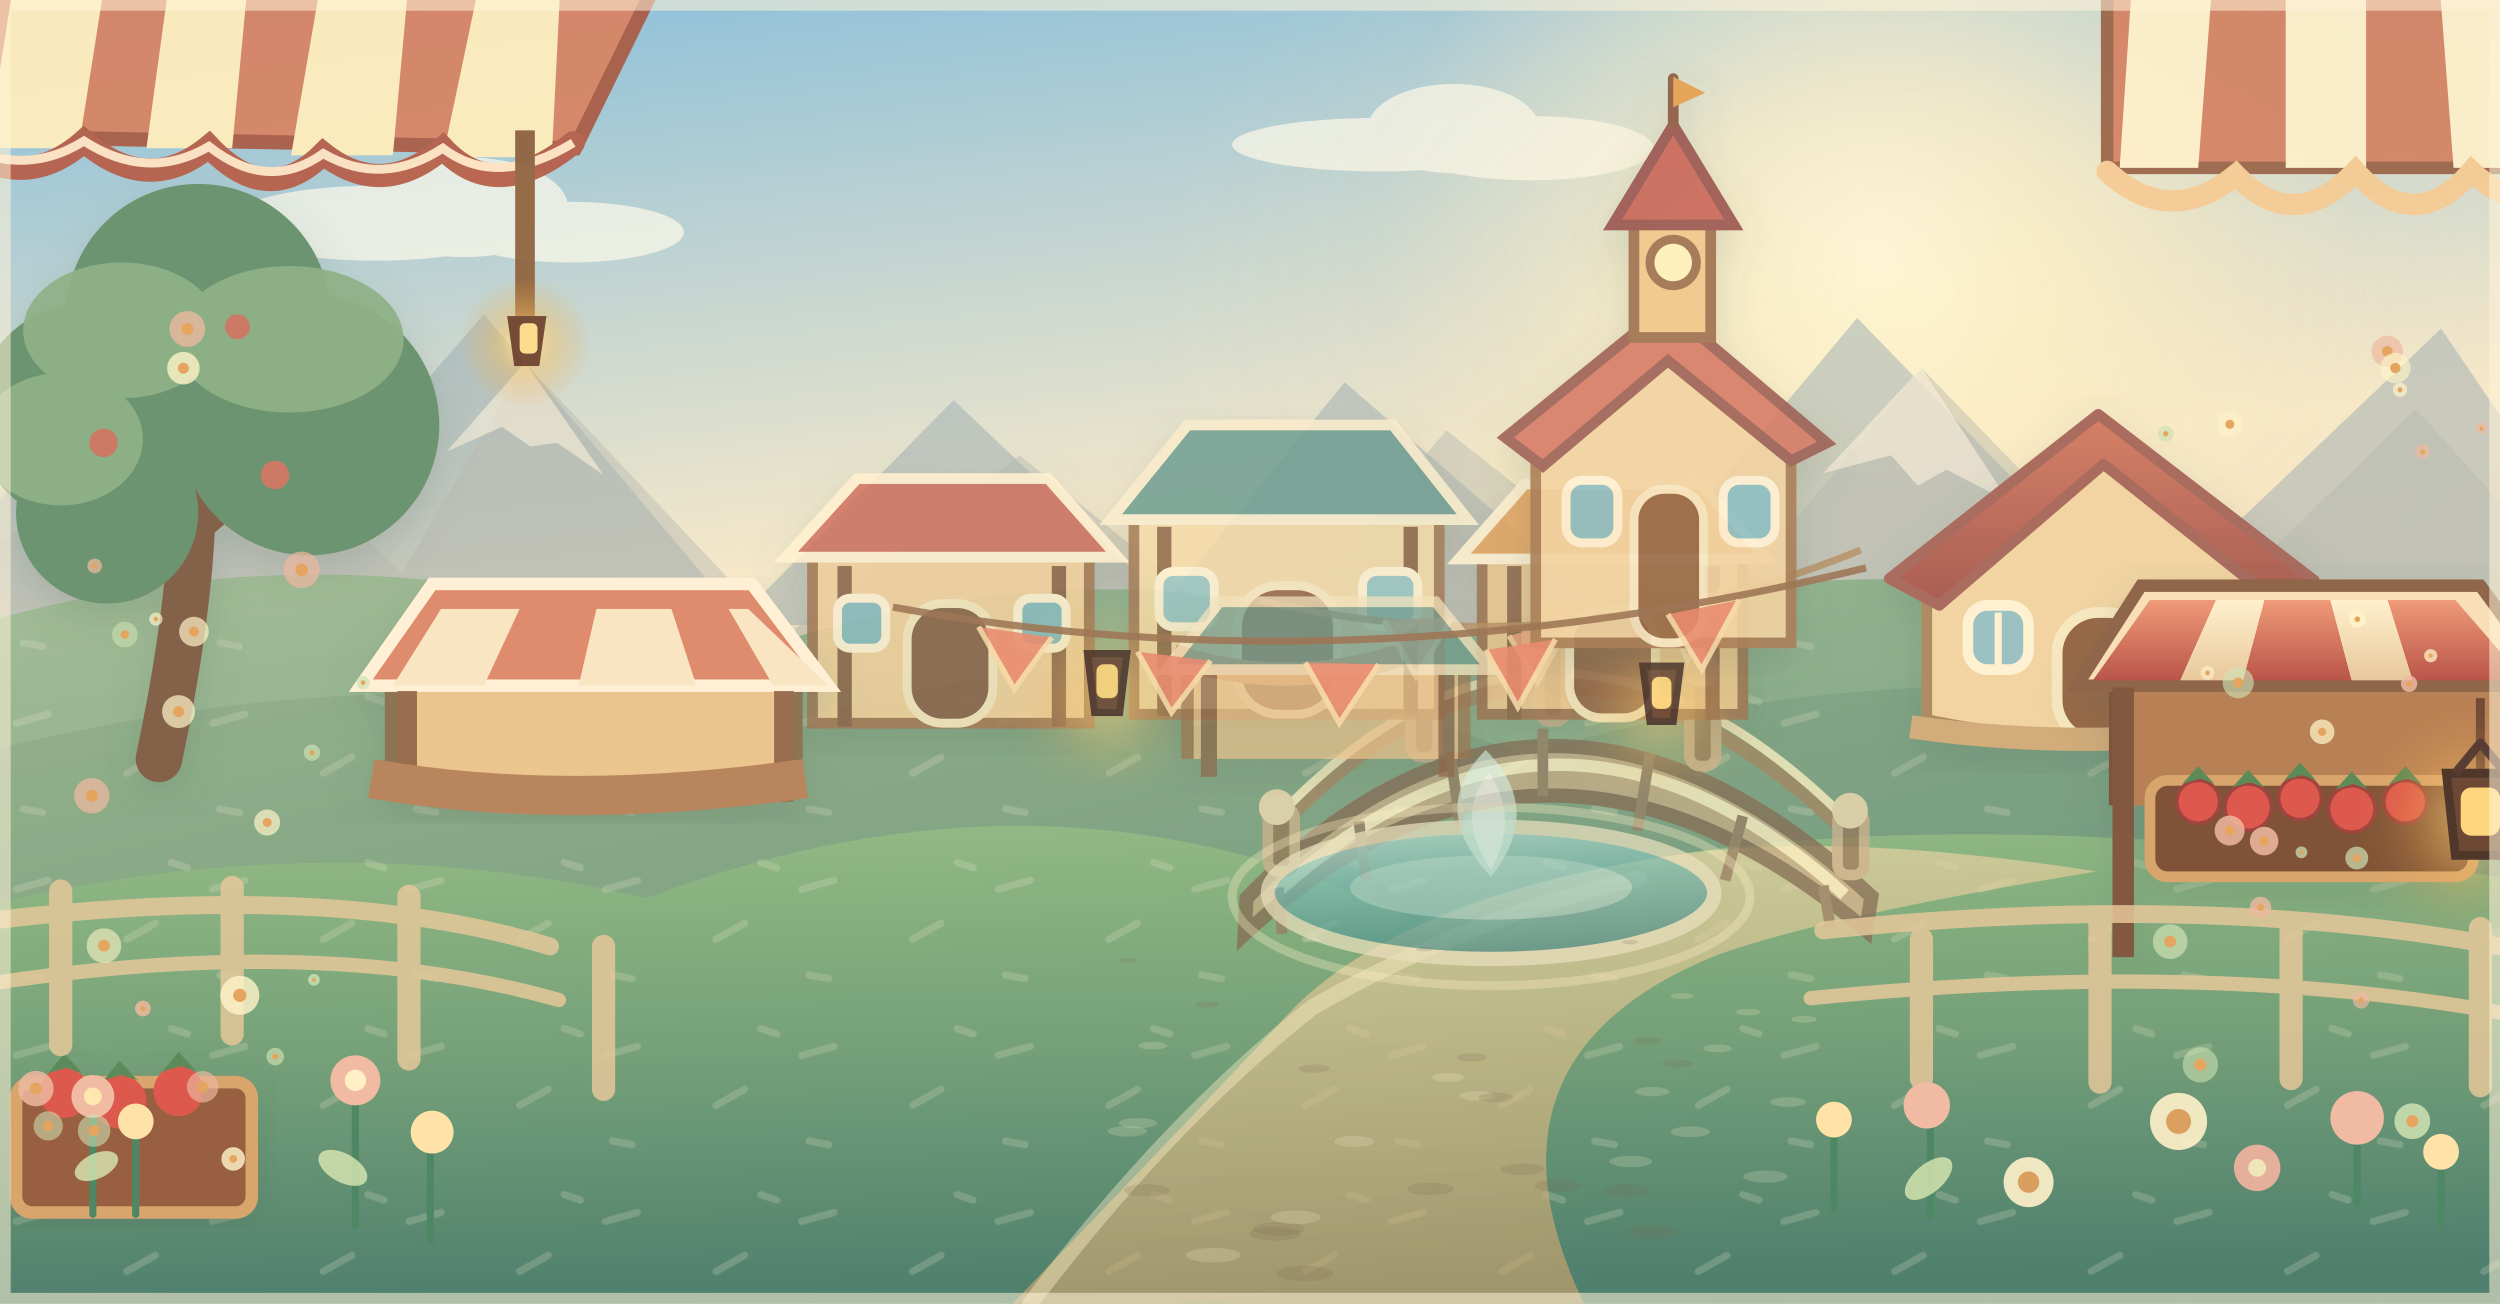
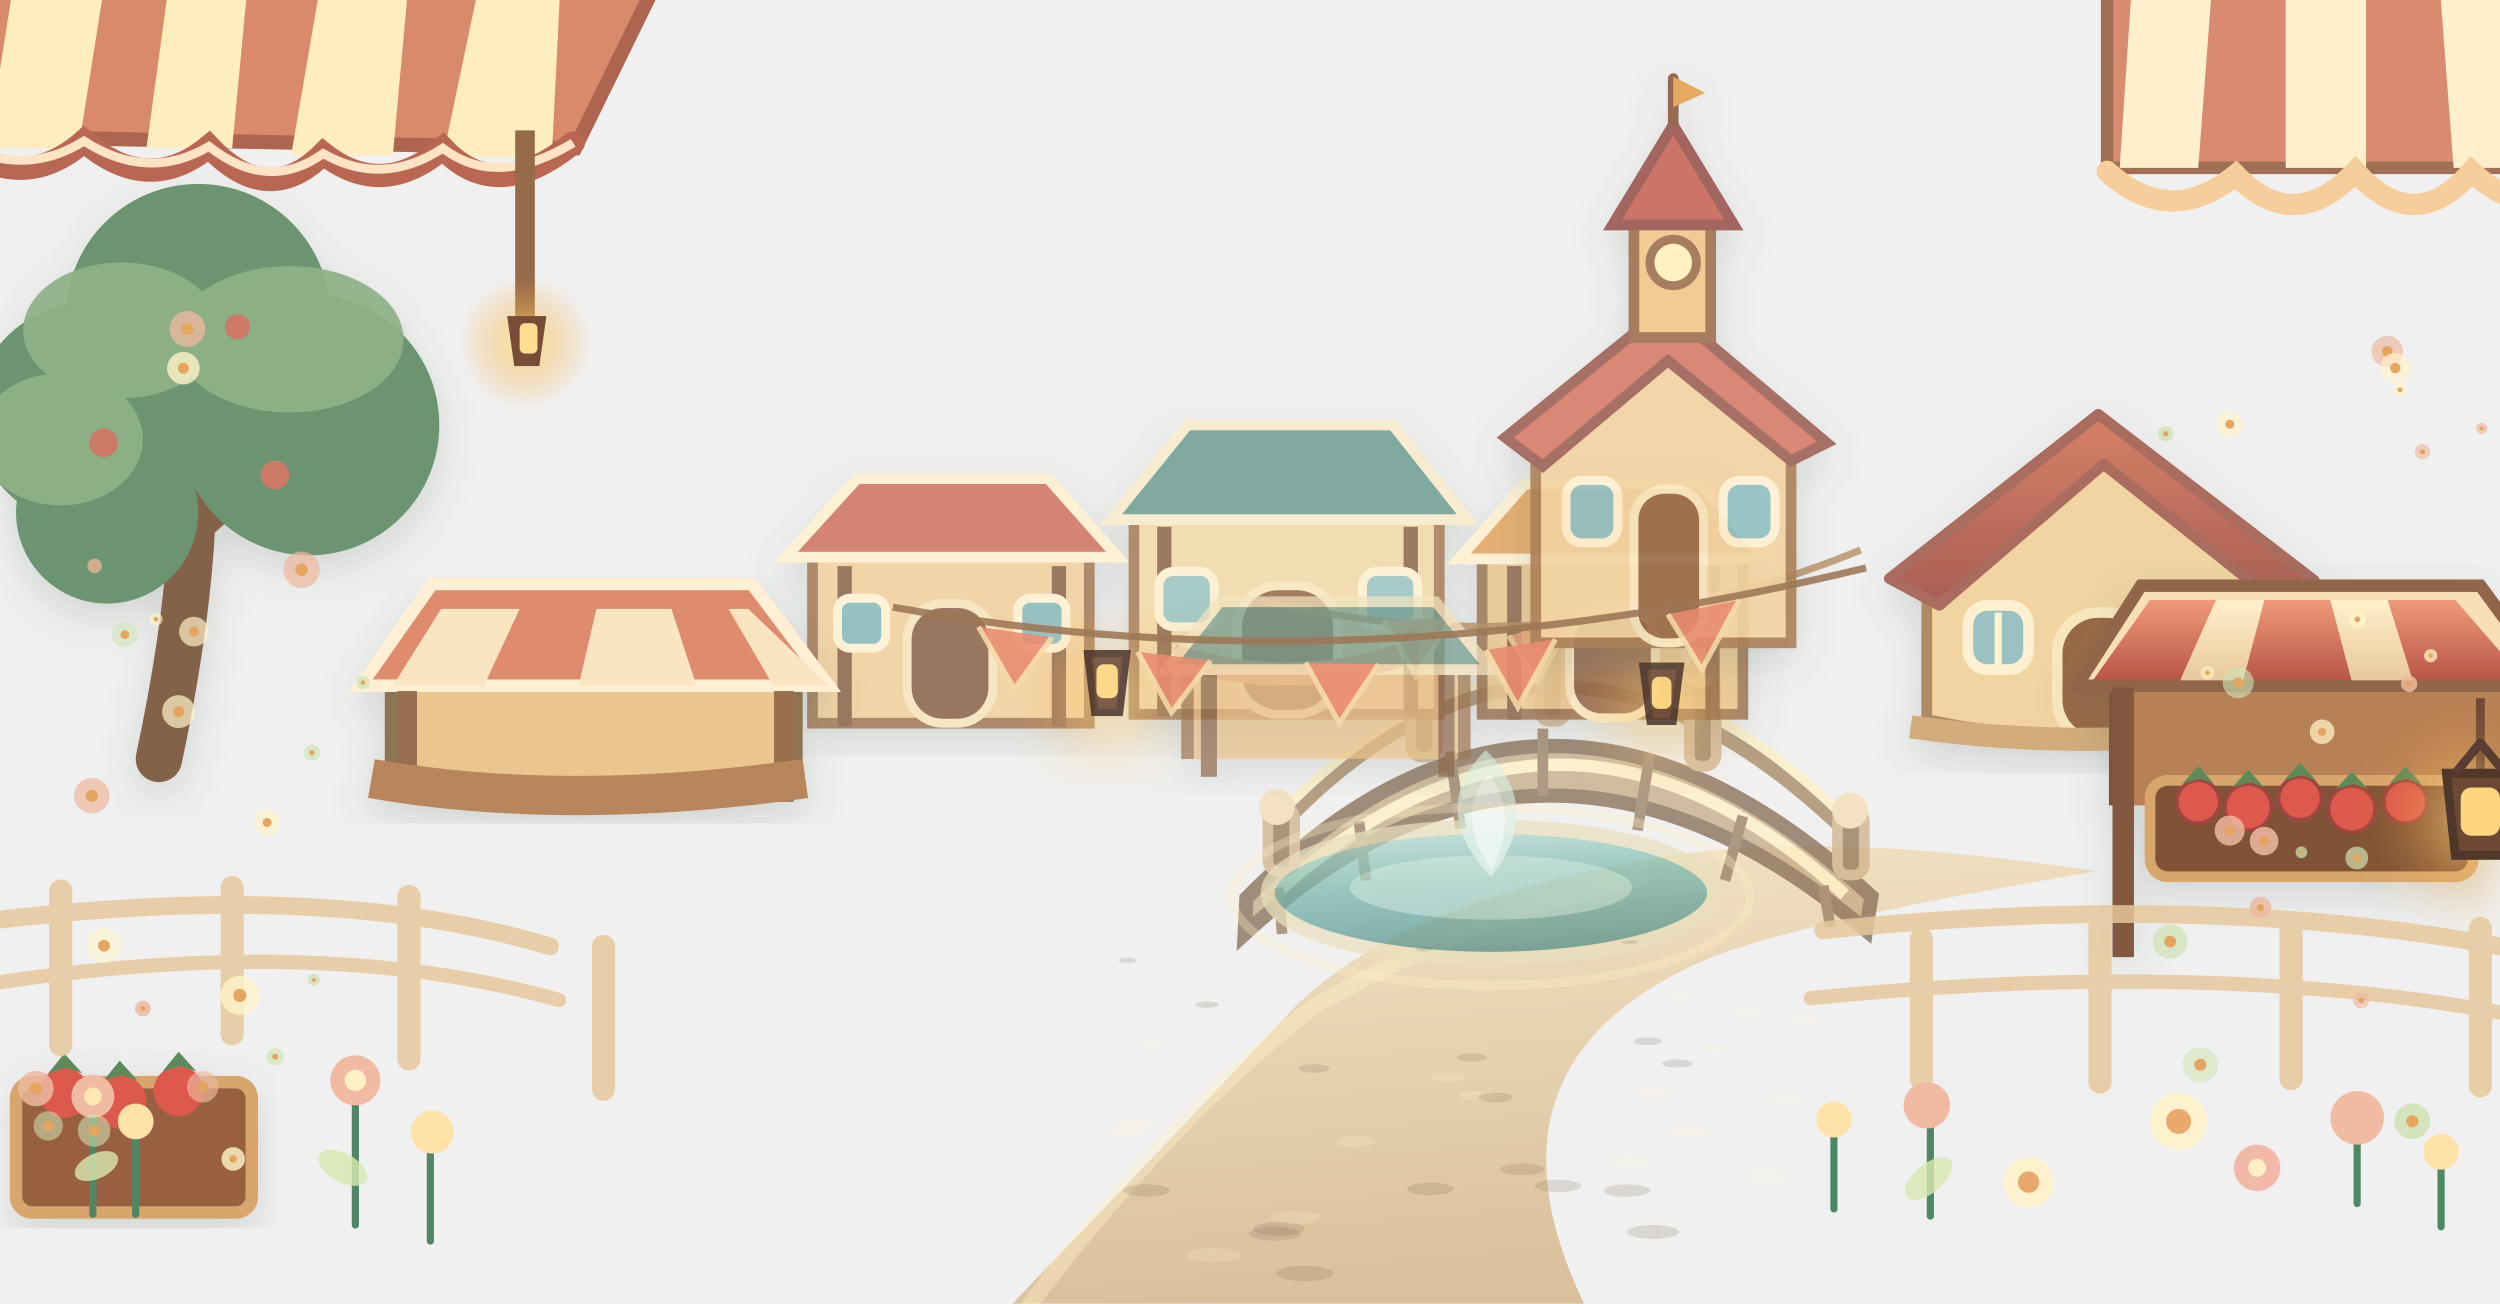
- <svg xmlns="http://www.w3.org/2000/svg" viewBox="0 0 1400 730" role="img" aria-label="Lysere Tallenga-marked med bro, blomster, handelsboder og dybde">
+ <svg xmlns="http://www.w3.org/2000/svg" viewBox="0 0 1400 730" role="img" data-scene-layer="market-overlay" aria-label="Lysere Tallenga-marked med bro, blomster, handelsboder og dybde">
  <defs>
    <linearGradient id="sky" x2=".2" y2="1">
      <stop stop-color="#86bddb" />
      <stop offset=".48" stop-color="#f6e8c9" />
      <stop offset="1" stop-color="#f5d4aa" />
    </linearGradient>
    <radialGradient id="sun">
      <stop stop-color="#fffaf0" stop-opacity=".94" />
      <stop offset=".37" stop-color="#fff2cf" stop-opacity=".65" />
      <stop offset="1" stop-color="#f7eac7" stop-opacity="0" />
    </radialGradient>
    <linearGradient id="hill1" x2=".6" y2="1">
      <stop stop-color="#a2bc96" />
      <stop offset="1" stop-color="#719c7c" />
    </linearGradient>
    <linearGradient id="hill2" x2=".9" y2="1">
      <stop stop-color="#94b18b" />
      <stop offset="1" stop-color="#638f78" />
    </linearGradient>
    <linearGradient id="grass" x2=".1" y2="1">
      <stop stop-color="#94bb85" />
      <stop offset=".5" stop-color="#75a078" />
      <stop offset="1" stop-color="#4f806e" />
    </linearGradient>
    <linearGradient id="path" x2=".2" y2="1">
      <stop stop-color="#f4ddae" />
      <stop offset="1" stop-color="#cda46b" />
    </linearGradient>
    <linearGradient id="roof" x2="0" y2="1">
      <stop stop-color="#d58167" />
      <stop offset="1" stop-color="#a95e53" />
    </linearGradient>
    <linearGradient id="wood" x2="0" y2="1">
      <stop stop-color="#d5ac74" />
      <stop offset="1" stop-color="#9e734b" />
    </linearGradient>
    <filter id="watercolor">
      <feGaussianBlur stdDeviation="3" />
    </filter>
    <filter id="shade">
      <feDropShadow dx="0" dy="8" stdDeviation="11" flood-color="#536b5b" flood-opacity=".20" />
    </filter>
    <pattern id="brush" width="110" height="93" patternUnits="userSpaceOnUse">
      <path d="M9 33l18-5 M71 61l16-9 M13 81l11 2 M96 18l9 3" stroke="#f9efd3" stroke-opacity=".20" stroke-linecap="round" stroke-width="4" />
    </pattern>
    <linearGradient id="awningRed" x2="0" y2="1">
      <stop stop-color="#ef9a78" />
      <stop offset="1" stop-color="#b95549" />
    </linearGradient>
    <linearGradient id="awningCream" x2="0" y2="1">
      <stop stop-color="#fff0cc" />
      <stop offset="1" stop-color="#e8c89c" />
    </linearGradient>
    <radialGradient id="lampGlow">
      <stop stop-color="#fff2a9" stop-opacity=".95" />
      <stop offset=".45" stop-color="#f9bd56" stop-opacity=".42" />
      <stop offset="1" stop-color="#f4a13a" stop-opacity="0" />
    </radialGradient>
    <linearGradient id="water" x2=".2" y2="1">
      <stop stop-color="#bfe2d6" />
      <stop offset=".48" stop-color="#78b7ad" />
      <stop offset="1" stop-color="#4f8d88" />
    </linearGradient>
    <filter id="softGlow">
      <feGaussianBlur stdDeviation="14" />
    </filter>
    <radialGradient id="premiumSun">
      <stop stop-color="#fff3c0" stop-opacity=".75" />
      <stop offset=".47" stop-color="#ffe5b2" stop-opacity=".22" />
      <stop offset="1" stop-color="#fce1b6" stop-opacity="0" />
    </radialGradient>
  </defs>
-   <rect width="1400" height="730" fill="url(#sky)" />
-   <circle cx="1050" cy="145" r="280" fill="url(#sun)" />
-   <g fill="#fffaea" opacity=".69">
-     <ellipse cx="210" cy="125" rx="84" ry="21" />
-     <ellipse cx="260" cy="116" rx="58" ry="28" />
-     <ellipse cx="319" cy="130" rx="64" ry="17" />
-     <ellipse cx="773" cy="81" rx="83" ry="15" />
-     <ellipse cx="814" cy="72" rx="48" ry="25" />
-     <ellipse cx="857" cy="83" rx="69" ry="18" />
-   </g>
-   <ellipse cx="1070" cy="166" rx="430" ry="290" fill="url(#premiumSun)" opacity=".75" />
-   <path d="M945 90L580 575L780 565L1090 175Z" fill="#fff1ba" opacity=".07" />
-   <path d="M1124 105L866 625L1130 620L1190 180Z" fill="#fff0bf" opacity=".06" />
-   <path d="M-60 350L78 188L175 286L271 176L414 346L534 224L653 337L753 214L902 343L1040 178L1200 343L1367 184L1480 350Z" fill="#99a9af" opacity=".48" />
-   <path d="M-75 354L120 222L225 321L294 203L439 357L571 255L705 363L810 241L953 354L1076 206L1222 357L1353 229L1475 365Z" fill="#b7b9b0" opacity=".46" />
-   <path d="M250 253L294 203L338 266L312 248L297 250L281 239Z M1021 265L1076 206L1125 281L1090 263L1074 272L1059 255Z" fill="#fff3dc" opacity=".57" />
-   <path d="M0 346Q210 289 415 366Q635 295 782 364Q1020 288 1400 357V730H0Z" fill="url(#hill1)" />
-   <path d="M-20 424Q220 361 435 409Q640 335 853 423Q1112 345 1420 422V730H-20Z" fill="url(#hill2)" />
-   <path d="M-20 510Q178 460 362 503Q592 416 794 516Q1006 431 1420 494V730H-20Z" fill="url(#grass)" />
-   <rect y="357" width="1400" height="373" fill="url(#brush)" />
  <path d="M567 730Q672 621 725 564Q784 506 919 482Q1014 463 1174 488Q1022 513 961 535Q821 592 887 730Z" fill="url(#path)" opacity=".64" />
  <path d="M577 730Q654 628 735 564Q826 512 918 492" fill="none" stroke="#fff0c9" stroke-opacity=".4" stroke-width="9" stroke-linecap="round" />
  <g transform="translate(715 331)" opacity=".76" aria-hidden="true">
    <path d="M-17 172Q150 2 333 171L330 190Q149 38-18 192Z" fill="#c7ac87" stroke="#866d55" stroke-width="8" />
    <path d="M0 169Q158 25 318 170" fill="none" stroke="#fff0c5" stroke-width="7" />
    <path d="M1 166L3 192M46 129L50 162M97 90L103 133M149 77L149 115M209 91L202 134M261 126L251 162M306 165L310 188" stroke="#987e62" stroke-width="6" />
    <path d="M0 134Q150 -27 318 134" fill="none" stroke="#a68663" stroke-width="8" />
    <path d="M0 127Q154 -35 318 127" fill="none" stroke="#fff0c2" stroke-width="5" />
    <g stroke="#d0b18d" stroke-width="6" fill="#967858">
      <rect x="-5" y="121" width="15" height="36" rx="6" />
      <rect x="75" y="40" width="15" height="53" rx="6" />
      <rect x="147" y="16" width="15" height="57" rx="6" />
      <rect x="231" y="45" width="15" height="53" rx="6" />
      <rect x="314" y="123" width="15" height="36" rx="6" />
    </g>
    <g fill="#f5ddb3">
      <circle cy="121" r="10" />
      <circle cx="82" cy="39" r="10" />
      <circle cx="154" cy="16" r="10" />
      <circle cx="238" cy="44" r="10" />
      <circle cx="321" cy="123" r="10" />
    </g>
  </g>
  <g filter="url(#shade)">
    <path d="M89 425Q117 294 104 213" stroke="#84624a" stroke-width="26" stroke-linecap="round" fill="none" />
    <path d="M101 314Q53 280 41 244M109 298Q165 251 170 225" stroke="#84624a" stroke-width="15" stroke-linecap="round" fill="none" />
    <g fill="#6c9470">
      <circle cx="48" cy="232" r="62" />
      <circle cx="111" cy="177" r="74" />
      <circle cx="173" cy="238" r="73" />
      <circle cx="60" cy="287" r="51" />
    </g>
    <g fill="#8fb187" opacity=".93">
      <ellipse cx="68" cy="185" rx="55" ry="38" />
      <ellipse cx="162" cy="190" rx="64" ry="41" />
      <ellipse cx="34" cy="246" rx="46" ry="37" />
    </g>
    <g fill="#cc7966">
      <circle cx="58" cy="248" r="8" />
      <circle cx="154" cy="266" r="8" />
      <circle cx="133" cy="183" r="7" />
    </g>
  </g>
  <g filter="url(#shade)" transform="translate(1074 263)">
    <path d="M5 140V50L104 -10L200 56V143Q113 162 5 140Z" fill="#f1d4a1" stroke="#ae8b62" stroke-width="6" />
    <path d="M-16 61L101 -31L222 62L198 72L104 -3L12 76Z" fill="url(#roof)" stroke="#a96c5e" stroke-width="6" stroke-linejoin="round" />
    <rect x="78" y="80" width="51" height="72" rx="23" fill="#986946" stroke="#f8e8c0" stroke-width="6" />
    <rect x="28" y="76" width="34" height="36" rx="11" fill="#9bc1c2" stroke="#fff0d2" stroke-width="6" />
    <rect x="147" y="76" width="34" height="36" rx="11" fill="#9bc1c2" stroke="#fff0d2" stroke-width="6" />
    <path d="M45 80v32m119-32v32" stroke="#fff1cd" stroke-width="4" />
    <path d="M-4 144Q98 159 211 142" fill="none" stroke="#d2ac7a" stroke-width="13" />
  </g>
  <g opacity=".86" filter="url(#shade)">
    <g transform="translate(455 250)">
      <path d="M0 155V58H155V155Z" fill="#f1d09b" stroke="#a37855" stroke-width="6" />
      <path d="M-15 62L25 18H132L171 62Z" fill="#cf735f" stroke="#fff0cf" stroke-width="6" />
      <path d="M18 67v90m120-90v90" stroke="#8d6548" stroke-width="8" />
      <rect x="53" y="88" width="48" height="67" rx="20" fill="#8a6348" stroke="#f7e5bd" stroke-width="5" />
      <rect x="14" y="85" width="27" height="28" rx="7" fill="#88b9bc" stroke="#fff1d2" stroke-width="5" />
      <rect x="115" y="85" width="27" height="28" rx="7" fill="#88b9bc" stroke="#fff1d2" stroke-width="5" />
    </g>
    <g transform="translate(635 224)">
      <path d="M0 176V63H171V176Z" fill="#f2d9a7" stroke="#a47c59" stroke-width="6" />
      <path d="M-13 67L30 14H145L187 67Z" fill="#6f9e92" stroke="#f8ebcb" stroke-width="6" />
      <path d="M17 71v106m138-106v106" stroke="#8d674a" stroke-width="8" />
      <rect x="58" y="104" width="56" height="72" rx="23" fill="#966849" stroke="#f8e7bf" stroke-width="5" />
      <rect x="14" y="96" width="31" height="31" rx="8" fill="#9bc5c2" stroke="#fff1d1" stroke-width="5" />
      <rect x="128" y="96" width="31" height="31" rx="8" fill="#9bc5c2" stroke="#fff1d1" stroke-width="5" />
      <path d="M22 143Q85 164 149 143" fill="none" stroke="#df9f75" stroke-width="13" />
    </g>
    <g transform="translate(830 255)">
      <path d="M0 145V55H146V145Z" fill="#eac690" stroke="#9c7552" stroke-width="6" />
      <path d="M-13 58L24 16H122L160 58Z" fill="#e2a55f" stroke="#fff0d0" stroke-width="6" />
      <path d="M18 62v86m111-86v86" stroke="#8d6648" stroke-width="8" />
      <rect x="49" y="86" width="48" height="61" rx="18" fill="#8e6347" stroke="#f7e5bd" stroke-width="5" />
    </g>
  </g>
  <g opacity=".88">
    <circle cx="620" cy="391" r="42" fill="url(#lampGlow)" filter="url(#softGlow)" />
    <path d="M609 366h22l-4 33h-14Z" fill="#6d4935" stroke="#4f372c" stroke-width="4" />
    <rect x="614" y="372" width="12" height="19" rx="4" fill="#ffd67d" />
    <circle cx="930" cy="397" r="39" fill="url(#lampGlow)" filter="url(#softGlow)" />
    <path d="M920 373h21l-4 31h-13Z" fill="#6d4935" stroke="#4f372c" stroke-width="4" />
    <rect x="925" y="379" width="11" height="18" rx="4" fill="#ffd67d" />
  </g>
  <g transform="translate(795 310)" opacity=".82">
    <path d="M-90 26Q80 66 247 -2" fill="none" stroke="#b79166" stroke-width="4" />
    <path d="M-20 37l18 32 20-33M50 46l16 26 19-35M137 29l13 31 19-40" fill="#e6a57d" stroke="#f3d4a2" stroke-width="3" />
  </g>
  <g transform="translate(220 345)" filter="url(#shade)">
    <path d="M0 95V35H225V95" fill="#eac68e" stroke="#8d7452" stroke-width="9" />
    <path d="M-18 39L22 -18L201 -18L244 39Z" fill="#de8c6d" stroke="#fff0d5" stroke-width="7" />
    <path d="M0 39L27 -4H71L51 39Z M104 39L114 -4H156L170 39Z M213 39L188 -4H199L244 39Z" fill="#fae5c2" />
    <path d="M8 42v62m211-62v62" stroke="#986e50" stroke-width="11" />
    <path d="M-12 91Q96 110 231 91" fill="none" stroke="#b9855d" stroke-width="22" />
  </g>
  <g transform="translate(860 105)" filter="url(#shade)" opacity=".9">
    <path d="M0 255V135L74 84L143 137V255Z" fill="#f2d3a2" stroke="#aa8058" stroke-width="6" />
    <path d="M-17 140L73 67L163 143L143 153L74 97L4 156Z" fill="#d67b68" stroke="#9f6257" stroke-width="6" />
    <rect x="55" y="169" width="39" height="86" rx="17" fill="#986946" stroke="#f7e7c2" stroke-width="5" />
    <rect x="17" y="164" width="29" height="35" rx="9" fill="#8ebfc1" stroke="#fff1d4" stroke-width="5" />
    <rect x="105" y="164" width="29" height="35" rx="9" fill="#8ebfc1" stroke="#fff1d4" stroke-width="5" />
    <path d="M55 84V18L77 -22L98 18V84Z" fill="#f0c789" stroke="#9e704f" stroke-width="6" />
    <path d="M43 21L77 -35L111 21Z" fill="#c86659" stroke="#99554f" stroke-width="6" />
    <circle cx="77" cy="42" r="13" fill="#fff1bd" stroke="#9e704f" stroke-width="5" />
    <path d="M77 -36v-25" stroke="#8e5a41" stroke-width="6" stroke-linecap="round" />
    <path d="M77 -62l18 9-18 8Z" fill="#e5a04f" />
  </g>
  <g transform="translate(665 345)" opacity=".72" filter="url(#shade)">
    <path d="M0 80V28h155v52" fill="#e8bf89" stroke="#9b7551" stroke-width="7" />
    <path d="M-12 30L18 -8h121l31 38Z" fill="#6f9a8d" stroke="#f3e2bd" stroke-width="6" />
    <path d="M12 33v57m133-57v57" stroke="#8c6648" stroke-width="9" />
  </g>
  <g opacity=".72">
    <ellipse cx="835" cy="500" rx="125" ry="37" fill="url(#water)" stroke="#e9dfbc" stroke-width="8" />
    <ellipse cx="835" cy="497" rx="79" ry="18" fill="#d9eee2" opacity=".45" />
    <path d="M835 491Q799 453 832 420Q865 453 835 491Z" fill="#d8f2e6" opacity=".82" />
    <path d="M835 487Q814 456 834 433Q851 458 835 487Z" fill="#ffffff" opacity=".55" />
    <ellipse cx="835" cy="502" rx="145" ry="50" fill="none" stroke="#fff0c6" stroke-width="5" opacity=".45" />
  </g>
  <g opacity=".88">
    <path d="M500 340Q760 387 1045 318" fill="none" stroke="#9d7655" stroke-width="4" />
    <path d="M548 351l20 35 21-29M637 365l19 34 22-29M731 371l19 34 22-33M832 364l18 32 21-38M934 344l19 31 21-39" fill="#e98b6f" stroke="#f7d8a8" stroke-width="3" />
  </g>
  <g transform="translate(1160 333)" filter="url(#shade)">
    <path d="M26 118V42H246V118" fill="#b88155" stroke="#7d553d" stroke-width="10" />
    <path d="M3 51L39 -5H229L270 51Z" fill="#f8dfb7" stroke="#8f664a" stroke-width="7" />
    <path d="M12 48L44 3H81L61 48Z M96 48L108 3H145L157 48Z M191 48L177 3H215L254 48Z" fill="url(#awningRed)" />
    <path d="M61 48L81 3H108L96 48Z M157 48L145 3H177L191 48Z" fill="url(#awningCream)" />
    <path d="M29 52v151m218-151v151" stroke="#82583f" stroke-width="12" />
    <rect x="44" y="104" width="181" height="54" rx="10" fill="#805337" stroke="#d8a56d" stroke-width="6" />
    <g fill="#dd594d" stroke="#9f443f" stroke-width="2">
      <circle cx="71" cy="116" r="12" />
      <circle cx="99" cy="119" r="13" />
      <circle cx="128" cy="114" r="12" />
      <circle cx="157" cy="120" r="13" />
      <circle cx="187" cy="116" r="12" />
    </g>
    <g fill="#5d8b58">
      <path d="M62 106l9-10 9 10-8-3Z" />
      <path d="M90 108l9-10 9 10-8-3Z" />
      <path d="M119 104l9-10 9 10-8-3Z" />
      <path d="M148 109l9-10 9 10-8-3Z" />
      <path d="M178 106l9-10 9 10-8-3Z" />
    </g>
    <path d="M229 58v54" stroke="#6e4936" stroke-width="5" />
    <circle cx="229" cy="126" r="56" fill="url(#lampGlow)" filter="url(#softGlow)" />
    <path d="M210 100h38l-5 46h-28Z" fill="#6d4935" stroke="#4f372c" stroke-width="5" />
    <rect x="218" y="108" width="22" height="27" rx="6" fill="#ffd67d" />
    <path d="M215 100l14-17 14 17" fill="none" stroke="#5a3e30" stroke-width="5" stroke-linejoin="round" />
  </g>
  <g transform="translate(9 563)" filter="url(#shade)">
    <rect x="0" y="43" width="132" height="73" rx="9" fill="#98603f" stroke="#d8a56d" stroke-width="7" />
    <g fill="#dd594d">
      <circle cx="27" cy="49" r="14" />
      <circle cx="58" cy="54" r="15" />
      <circle cx="91" cy="48" r="14" />
    </g>
    <g fill="#5c8a5a">
      <path d="M18 38l9-11 10 11-9-3Z" />
      <path d="M49 42l9-11 10 11-9-3Z" />
      <path d="M82 37l9-11 10 11-9-3Z" />
    </g>
  </g>
  <g opacity=".9">
    <circle cx="1220" cy="628" r="16" fill="#fff1ca" />
    <circle cx="1220" cy="628" r="7" fill="#e8a15d" />
    <circle cx="1264" cy="654" r="13" fill="#f3b3a0" />
    <circle cx="1264" cy="654" r="5" fill="#fff0bf" />
    <circle cx="1136" cy="662" r="14" fill="#fff1ca" />
    <circle cx="1136" cy="662" r="6" fill="#e8a15d" />
  </g>
  <g stroke="#e7c89a" fill="none" stroke-linecap="round" opacity=".83">
    <path d="M0 515Q186 493 308 530M1021 521Q1233 499 1400 530" stroke-width="10" />
    <path d="M0 550Q182 523 313 560M1014 559Q1233 537 1400 567" stroke-width="8" />
    <path d="M34 499v86m96-88v82m99-77v91m109-63v80m738-84v78m100-88v90m107-87v85m106-84v88" stroke-width="13" />
  </g>
  <g stroke="#4d8764" stroke-width="4" stroke-linecap="round">
    <path d="M52 680v-65m24 65v-50m123 56v-75m42 84v-57m786 39v-50m54 54v-60m239 53v-51m47 64v-42" />
  </g>
  <g fill="#f1baa3">
    <circle cx="52" cy="614" r="12" />
    <circle cx="52" cy="614" r="5" fill="#ffe7b0" />
    <circle cx="199" cy="605" r="14" />
    <circle cx="199" cy="605" r="6" fill="#fff0c6" />
    <circle cx="1079" cy="619" r="13" />
    <circle cx="1320" cy="626" r="15" />
  </g>
  <g fill="#ffe2a8">
    <circle cx="76" cy="628" r="10" />
    <circle cx="242" cy="634" r="12" />
    <circle cx="1027" cy="627" r="10" />
    <circle cx="1367" cy="645" r="10" />
  </g>
  <g fill="#dae8b2" opacity=".8">
    <ellipse cx="54" cy="653" rx="13" ry="7" transform="rotate(-25 54 653)" />
    <ellipse cx="192" cy="654" rx="15" ry="8" transform="rotate(29 192 654)" />
    <ellipse cx="1080" cy="660" rx="16" ry="8" transform="rotate(-40 1080 660)" />
  </g>
  <g opacity=".94" pointer-events="none">
    <path d="M-34 -15H370L322 83L-30 76Z" fill="#d88463" stroke="#a95c46" stroke-width="8" />
    <path d="M8 -12H59L44 83H-7ZM95 -12H139L130 83H82ZM180 -12H229L220 87H163ZM269 -12H314L309 88H248Z" fill="#ffedbb" />
    <path d="M-28 78Q12 110 47 79Q83 110 117 82Q150 117 181 86Q214 112 248 83Q278 115 321 80" fill="none" stroke="#b65f48" stroke-width="13" stroke-linecap="round" />
    <path d="M-28 78Q12 101 47 79Q83 102 117 82Q150 108 181 86Q214 105 248 83Q278 106 321 80" fill="none" stroke="#ffe2c1" stroke-width="5" />
    <path d="M294 73V203" stroke="#91633f" stroke-width="11" />
    <circle cx="294" cy="192" r="37" fill="url(#lampGlow)" />
    <path d="M284 177h22l-4 28h-14Z" fill="#70432c" />
    <rect x="291" y="181" width="10" height="17" rx="3" fill="#ffdd89" />
  </g>
  <g transform="translate(1180 -13)" opacity=".9" pointer-events="none">
    <path d="M0 0h290v107H0Z" fill="#d57f5f" stroke="#986044" stroke-width="7" />
    <path d="M14 2h45L51 107H7ZM100 2h45v105h-45ZM186 2h45l8 105h-45ZM269 2h40v105h-40Z" fill="#fff0c9" />
    <path d="M0 109Q35 141 72 111Q105 145 139 109Q172 146 204 109Q243 145 286 111" fill="none" stroke="#f6ca91" stroke-width="12" stroke-linecap="round" />
  </g>
  <g aria-hidden="true" pointer-events="none">
    <circle cx="58.2" cy="529.6" r="9.7" fill="#fff4c8" opacity="0.58" />
    <circle cx="58.2" cy="529.6" r="3.3" fill="#e6a55f" />
    <circle cx="1336.9" cy="196.8" r="8.8" fill="#edb9a0" opacity="0.70" />
    <circle cx="1336.9" cy="196.8" r="3.0" fill="#e6a55f" />
    <circle cx="175.8" cy="548.7" r="3.3" fill="#cfe2b4" opacity="0.79" />
    <circle cx="175.8" cy="548.7" r="1.1" fill="#e6a55f" />
    <circle cx="1341.4" cy="206.1" r="8.5" fill="#fff4c8" opacity="0.63" />
    <circle cx="1341.4" cy="206.1" r="2.9" fill="#e6a55f" />
    <circle cx="113.5" cy="608.6" r="8.8" fill="#edb9a0" opacity="0.66" />
    <circle cx="113.5" cy="608.6" r="3.0" fill="#e6a55f" />
    <circle cx="1350.9" cy="627.9" r="10.0" fill="#cfe2b4" opacity="0.85" />
    <circle cx="1350.9" cy="627.9" r="3.4" fill="#e6a55f" />
    <circle cx="102.7" cy="206.2" r="9.1" fill="#fff4c8" opacity="0.79" />
    <circle cx="102.7" cy="206.2" r="3.1" fill="#e6a55f" />
    <circle cx="1248.6" cy="465.1" r="8.4" fill="#edb9a0" opacity="0.84" />
    <circle cx="1248.6" cy="465.1" r="2.8" fill="#e6a55f" />
    <circle cx="203.3" cy="382.3" r="3.7" fill="#cfe2b4" opacity="0.77" />
    <circle cx="203.3" cy="382.3" r="1.3" fill="#e6a55f" />
    <circle cx="1236.2" cy="376.8" r="3.9" fill="#fff4c8" opacity="0.60" />
    <circle cx="1236.2" cy="376.8" r="1.3" fill="#e6a55f" />
    <circle cx="20.1" cy="609.6" r="9.9" fill="#edb9a0" opacity="0.85" />
    <circle cx="20.1" cy="609.6" r="3.4" fill="#e6a55f" />
    <circle cx="1212.8" cy="242.9" r="4.4" fill="#cfe2b4" opacity="0.75" />
    <circle cx="1212.8" cy="242.9" r="1.5" fill="#e6a55f" />
    <circle cx="130.6" cy="649.0" r="6.6" fill="#fff4c8" opacity="0.81" />
    <circle cx="130.6" cy="649.0" r="2.2" fill="#e6a55f" />
    <circle cx="1356.6" cy="253.0" r="4.3" fill="#edb9a0" opacity="0.63" />
    <circle cx="1356.6" cy="253.0" r="1.5" fill="#e6a55f" />
    <circle cx="27.0" cy="630.5" r="8.2" fill="#cfe2b4" opacity="0.56" />
    <circle cx="27.0" cy="630.5" r="2.8" fill="#e6a55f" />
    <circle cx="1344.0" cy="218.3" r="4.0" fill="#fff4c8" opacity="0.67" />
    <circle cx="1344.0" cy="218.3" r="1.4" fill="#e6a55f" />
    <circle cx="168.9" cy="319.1" r="10.2" fill="#edb9a0" opacity="0.71" />
    <circle cx="168.9" cy="319.1" r="3.5" fill="#e6a55f" />
    <circle cx="1319.8" cy="480.5" r="6.4" fill="#cfe2b4" opacity="0.69" />
    <circle cx="1319.8" cy="480.5" r="2.2" fill="#e6a55f" />
    <circle cx="149.6" cy="460.6" r="7.3" fill="#fff4c8" opacity="0.69" />
    <circle cx="149.6" cy="460.6" r="2.5" fill="#e6a55f" />
    <circle cx="1322.2" cy="560.2" r="4.6" fill="#edb9a0" opacity="0.67" />
    <circle cx="1322.2" cy="560.2" r="1.6" fill="#e6a55f" />
    <circle cx="174.7" cy="421.5" r="4.6" fill="#cfe2b4" opacity="0.66" />
    <circle cx="174.7" cy="421.5" r="1.5" fill="#e6a55f" />
    <circle cx="1361.2" cy="367.2" r="3.7" fill="#fff4c8" opacity="0.74" />
    <circle cx="1361.2" cy="367.2" r="1.2" fill="#e6a55f" />
    <circle cx="53.0" cy="316.9" r="4.1" fill="#edb9a0" opacity="0.73" />
    <circle cx="53.0" cy="316.9" r="1.4" fill="#e6a55f" />
    <circle cx="1232.2" cy="596.3" r="9.9" fill="#cfe2b4" opacity="0.57" />
    <circle cx="1232.2" cy="596.3" r="3.4" fill="#e6a55f" />
    <circle cx="100.0" cy="398.5" r="9.2" fill="#fff4c8" opacity="0.71" />
    <circle cx="100.0" cy="398.5" r="3.1" fill="#e6a55f" />
    <circle cx="1349.1" cy="382.9" r="4.6" fill="#edb9a0" opacity="0.85" />
    <circle cx="1349.1" cy="382.9" r="1.6" fill="#e6a55f" />
    <circle cx="154.1" cy="591.7" r="4.9" fill="#cfe2b4" opacity="0.65" />
    <circle cx="154.1" cy="591.7" r="1.7" fill="#e6a55f" />
    <circle cx="1300.4" cy="409.8" r="6.9" fill="#fff4c8" opacity="0.73" />
    <circle cx="1300.4" cy="409.8" r="2.3" fill="#e6a55f" />
    <circle cx="104.9" cy="184.2" r="10.0" fill="#edb9a0" opacity="0.78" />
    <circle cx="104.9" cy="184.2" r="3.4" fill="#e6a55f" />
    <circle cx="1253.4" cy="382.3" r="8.7" fill="#cfe2b4" opacity="0.62" />
    <circle cx="1253.4" cy="382.3" r="2.9" fill="#e6a55f" />
    <circle cx="134.3" cy="557.4" r="10.9" fill="#fff4c8" opacity="0.80" />
    <circle cx="134.3" cy="557.4" r="3.7" fill="#e6a55f" />
    <circle cx="1265.9" cy="508.2" r="6.0" fill="#edb9a0" opacity="0.82" />
    <circle cx="1265.9" cy="508.2" r="2.0" fill="#e6a55f" />
    <circle cx="69.9" cy="355.4" r="7.2" fill="#cfe2b4" opacity="0.57" />
    <circle cx="69.9" cy="355.4" r="2.4" fill="#e6a55f" />
    <circle cx="1248.7" cy="237.6" r="7.3" fill="#fff4c8" opacity="0.56" />
    <circle cx="1248.7" cy="237.6" r="2.5" fill="#e6a55f" />
    <circle cx="51.4" cy="445.6" r="9.9" fill="#edb9a0" opacity="0.74" />
    <circle cx="51.4" cy="445.6" r="3.4" fill="#e6a55f" />
    <circle cx="1215.3" cy="527.3" r="9.7" fill="#cfe2b4" opacity="0.69" />
    <circle cx="1215.3" cy="527.3" r="3.3" fill="#e6a55f" />
    <circle cx="108.6" cy="353.7" r="8.3" fill="#fff4c8" opacity="0.69" />
    <circle cx="108.6" cy="353.7" r="2.8" fill="#e6a55f" />
    <circle cx="1267.9" cy="471.0" r="8.0" fill="#edb9a0" opacity="0.86" />
    <circle cx="1267.9" cy="471.0" r="2.7" fill="#e6a55f" />
    <circle cx="52.7" cy="633.1" r="9.1" fill="#cfe2b4" opacity="0.57" />
    <circle cx="52.7" cy="633.1" r="3.1" fill="#e6a55f" />
    <circle cx="1320.1" cy="346.8" r="4.7" fill="#fff4c8" opacity="0.86" />
    <circle cx="1320.1" cy="346.8" r="1.6" fill="#e6a55f" />
    <circle cx="80.0" cy="564.8" r="4.4" fill="#edb9a0" opacity="0.85" />
    <circle cx="80.0" cy="564.8" r="1.5" fill="#e6a55f" />
    <circle cx="1288.8" cy="477.3" r="3.3" fill="#cfe2b4" opacity="0.72" />
    <circle cx="1288.8" cy="477.3" r="1.1" fill="#e6a55f" />
    <circle cx="87.3" cy="346.7" r="3.7" fill="#fff4c8" opacity="0.67" />
    <circle cx="87.3" cy="346.7" r="1.3" fill="#e6a55f" />
    <circle cx="1389.7" cy="239.9" r="3.2" fill="#edb9a0" opacity="0.70" />
    <circle cx="1389.7" cy="239.9" r="1.1" fill="#e6a55f" />
    <ellipse cx="801.1" cy="665.8" rx="13.0" ry="3.5" fill="#79654e" opacity=".19" />
    <ellipse cx="1010.2" cy="570.8" rx="7.1" ry="1.9" fill="#fff3d1" opacity=".19" />
    <ellipse cx="713.9" cy="690.9" rx="14.5" ry="3.9" fill="#79654e" opacity=".19" />
    <ellipse cx="1001.3" cy="617.2" rx="10.0" ry="2.7" fill="#fff3d1" opacity=".19" />
    <ellipse cx="631.4" cy="537.8" rx="5.1" ry="1.4" fill="#79654e" opacity=".19" />
    <ellipse cx="925.3" cy="611.3" rx="9.6" ry="2.6" fill="#fff3d1" opacity=".19" />
    <ellipse cx="911.1" cy="666.7" rx="13.0" ry="3.5" fill="#79654e" opacity=".19" />
    <ellipse cx="988.7" cy="658.9" rx="12.5" ry="3.4" fill="#fff3d1" opacity=".19" />
    <ellipse cx="716.1" cy="688.2" rx="14.4" ry="3.9" fill="#79654e" opacity=".19" />
    <ellipse cx="631.3" cy="633.5" rx="11.0" ry="3.0" fill="#fff3d1" opacity=".19" />
    <ellipse cx="939.3" cy="595.6" rx="8.6" ry="2.3" fill="#79654e" opacity=".19" />
    <ellipse cx="941.9" cy="557.8" rx="6.3" ry="1.7" fill="#fff3d1" opacity=".19" />
    <ellipse cx="872.4" cy="664.1" rx="12.9" ry="3.5" fill="#79654e" opacity=".19" />
    <ellipse cx="758.4" cy="639.2" rx="11.3" ry="3.1" fill="#fff3d1" opacity=".19" />
    <ellipse cx="824.1" cy="592.2" rx="8.4" ry="2.3" fill="#79654e" opacity=".19" />
    <ellipse cx="961.8" cy="587.1" rx="8.1" ry="2.2" fill="#fff3d1" opacity=".19" />
    <ellipse cx="852.5" cy="654.8" rx="12.3" ry="3.3" fill="#79654e" opacity=".19" />
    <ellipse cx="827.0" cy="613.6" rx="9.8" ry="2.6" fill="#fff3d1" opacity=".19" />
    <ellipse cx="642.2" cy="666.7" rx="13.0" ry="3.5" fill="#79654e" opacity=".19" />
    <ellipse cx="735.1" cy="526.4" rx="4.4" ry="1.2" fill="#fff3d1" opacity=".19" />
    <ellipse cx="735.8" cy="598.4" rx="8.8" ry="2.4" fill="#79654e" opacity=".19" />
    <ellipse cx="645.5" cy="585.6" rx="8.0" ry="2.2" fill="#fff3d1" opacity=".19" />
    <ellipse cx="925.8" cy="689.9" rx="14.5" ry="3.9" fill="#79654e" opacity=".19" />
    <ellipse cx="637.3" cy="629.0" rx="10.7" ry="2.9" fill="#fff3d1" opacity=".19" />
    <ellipse cx="730.8" cy="713.2" rx="15.9" ry="4.3" fill="#79654e" opacity=".19" />
    <ellipse cx="913.2" cy="650.4" rx="12.0" ry="3.2" fill="#fff3d1" opacity=".19" />
    <ellipse cx="837.5" cy="614.6" rx="9.8" ry="2.7" fill="#79654e" opacity=".19" />
    <ellipse cx="810.9" cy="603.4" rx="9.1" ry="2.5" fill="#fff3d1" opacity=".19" />
    <ellipse cx="797.7" cy="531.5" rx="4.7" ry="1.3" fill="#79654e" opacity=".19" />
    <ellipse cx="979.1" cy="566.8" rx="6.9" ry="1.9" fill="#fff3d1" opacity=".19" />
    <ellipse cx="676.0" cy="562.6" rx="6.6" ry="1.8" fill="#79654e" opacity=".19" />
    <ellipse cx="679.4" cy="702.9" rx="15.3" ry="4.1" fill="#fff3d1" opacity=".19" />
    <ellipse cx="912.7" cy="527.6" rx="4.5" ry="1.2" fill="#79654e" opacity=".19" />
    <ellipse cx="725.6" cy="681.7" rx="14.0" ry="3.8" fill="#fff3d1" opacity=".19" />
    <ellipse cx="922.7" cy="583.1" rx="7.9" ry="2.1" fill="#79654e" opacity=".19" />
    <ellipse cx="946.5" cy="633.8" rx="11.0" ry="3.0" fill="#fff3d1" opacity=".19" />
  </g>
-   <rect width="1400" height="730" fill="none" stroke="#fff3d7" stroke-width="12" opacity=".55" />
</svg>
